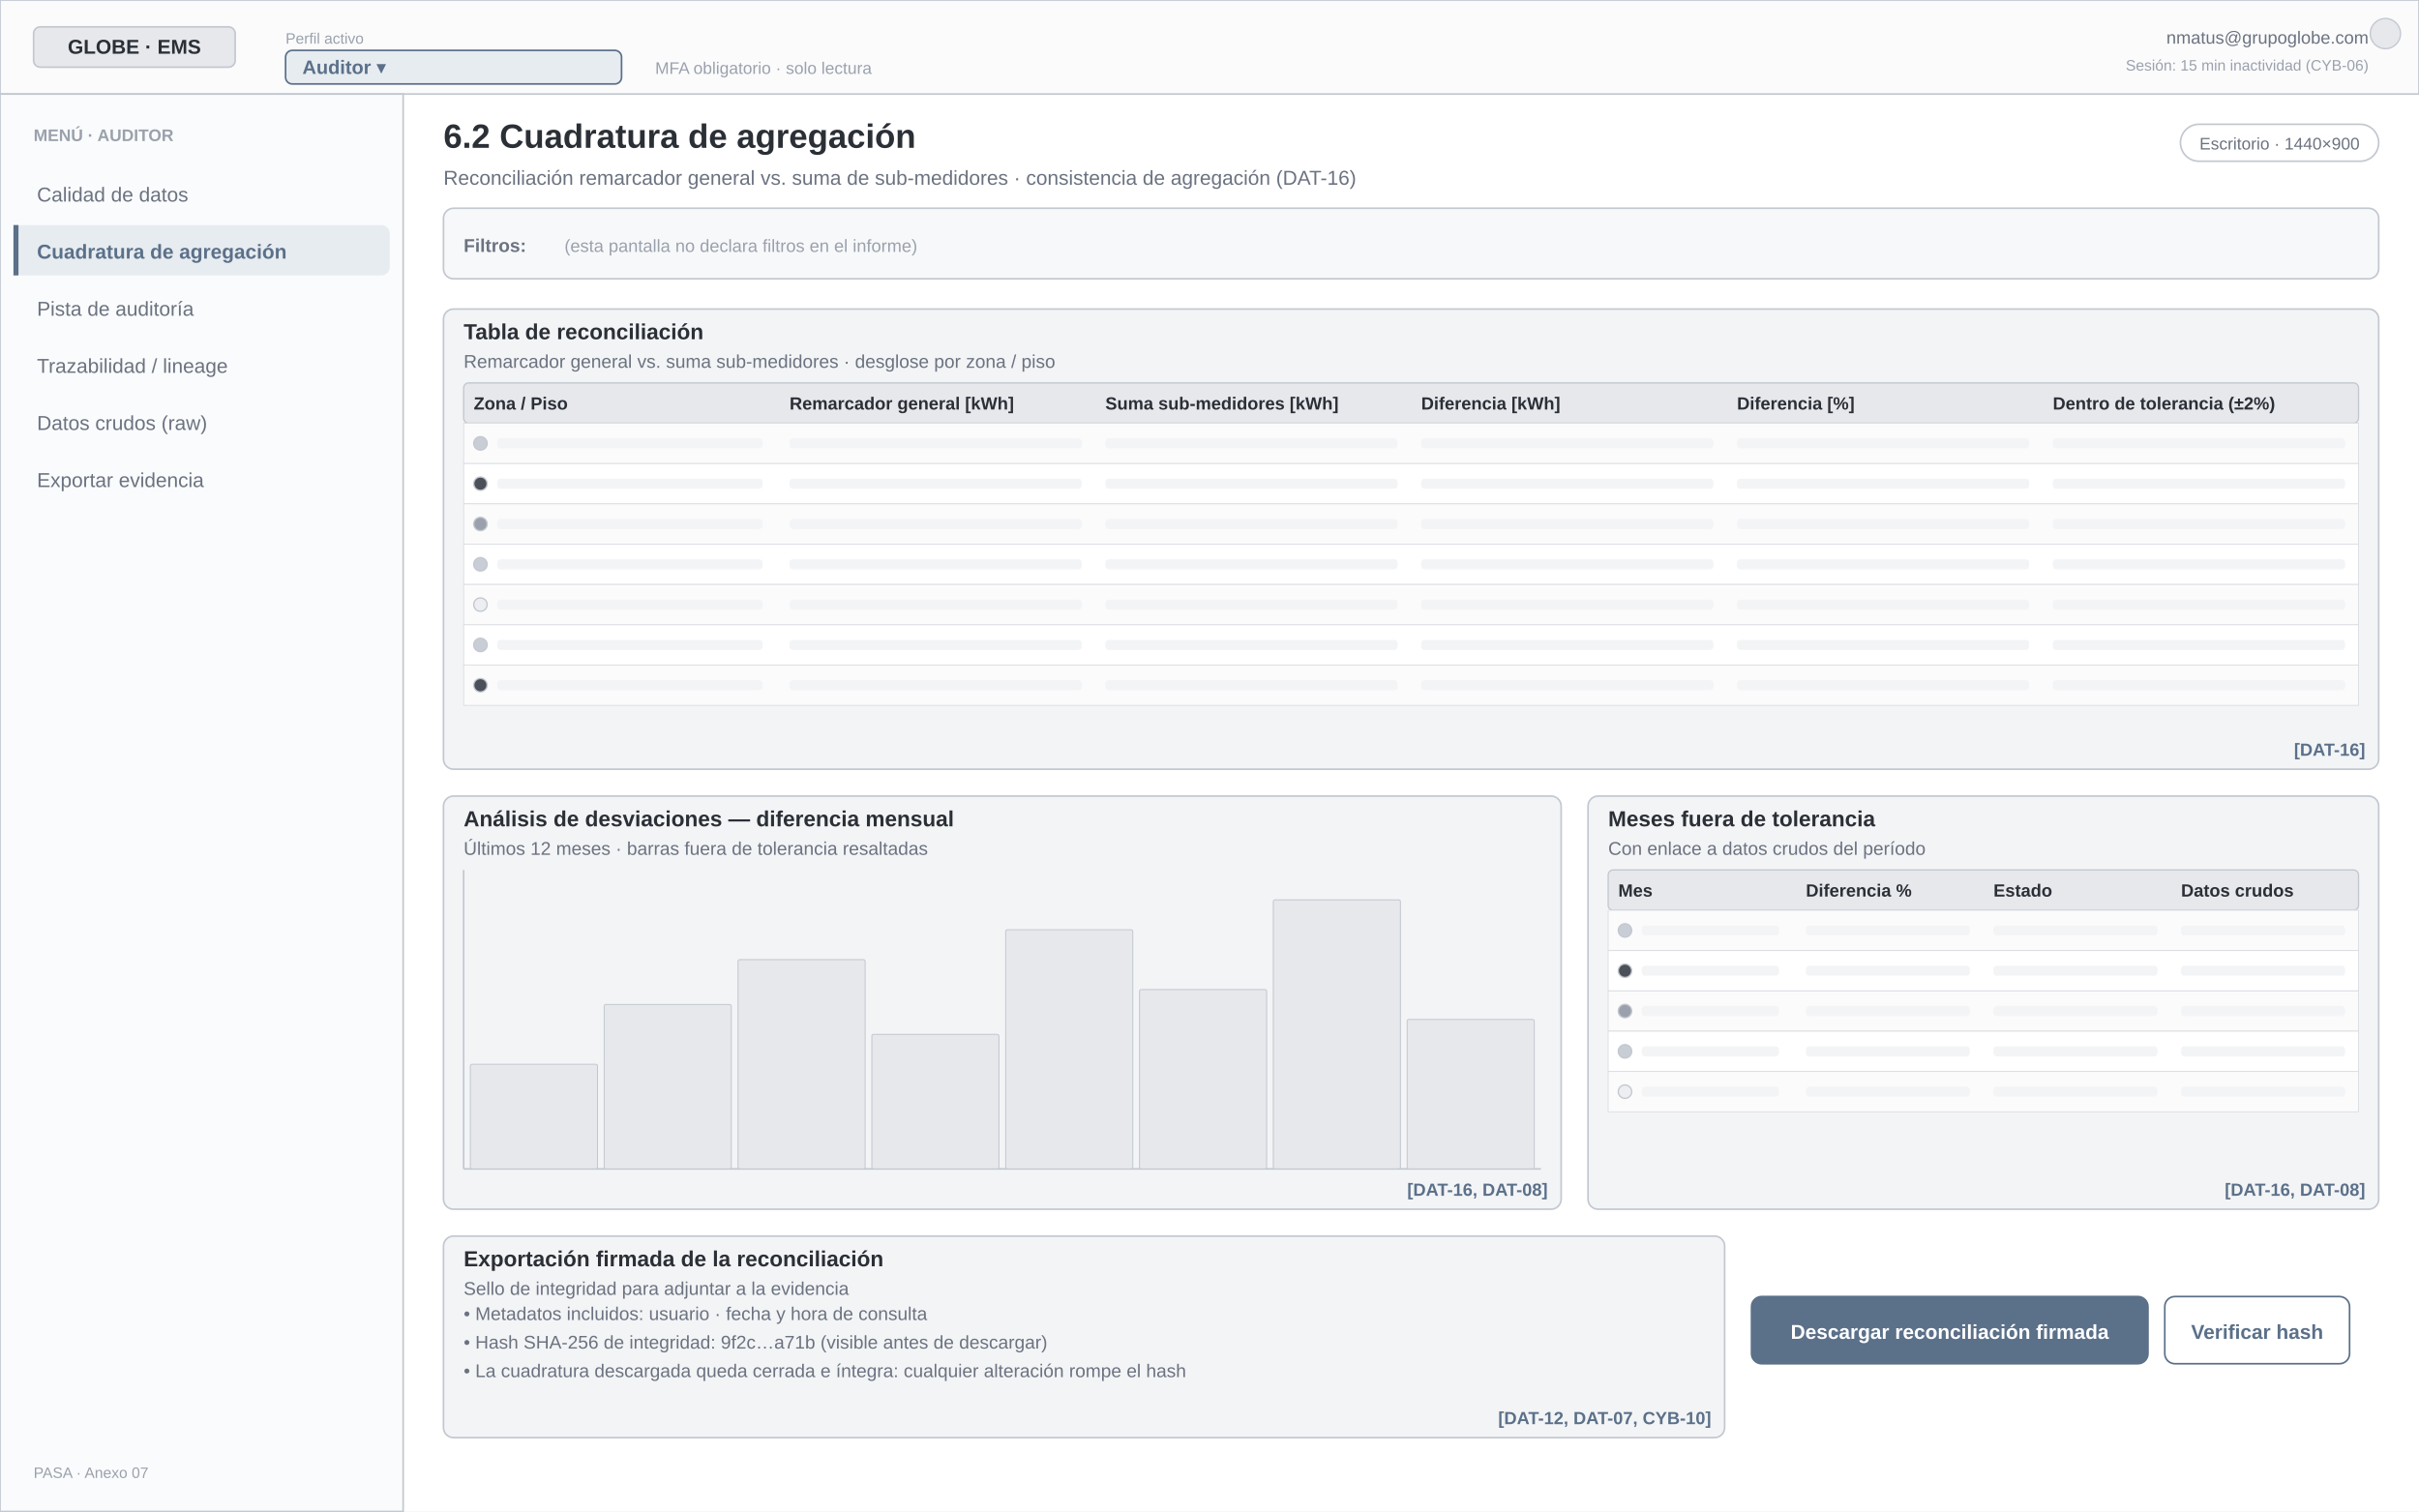
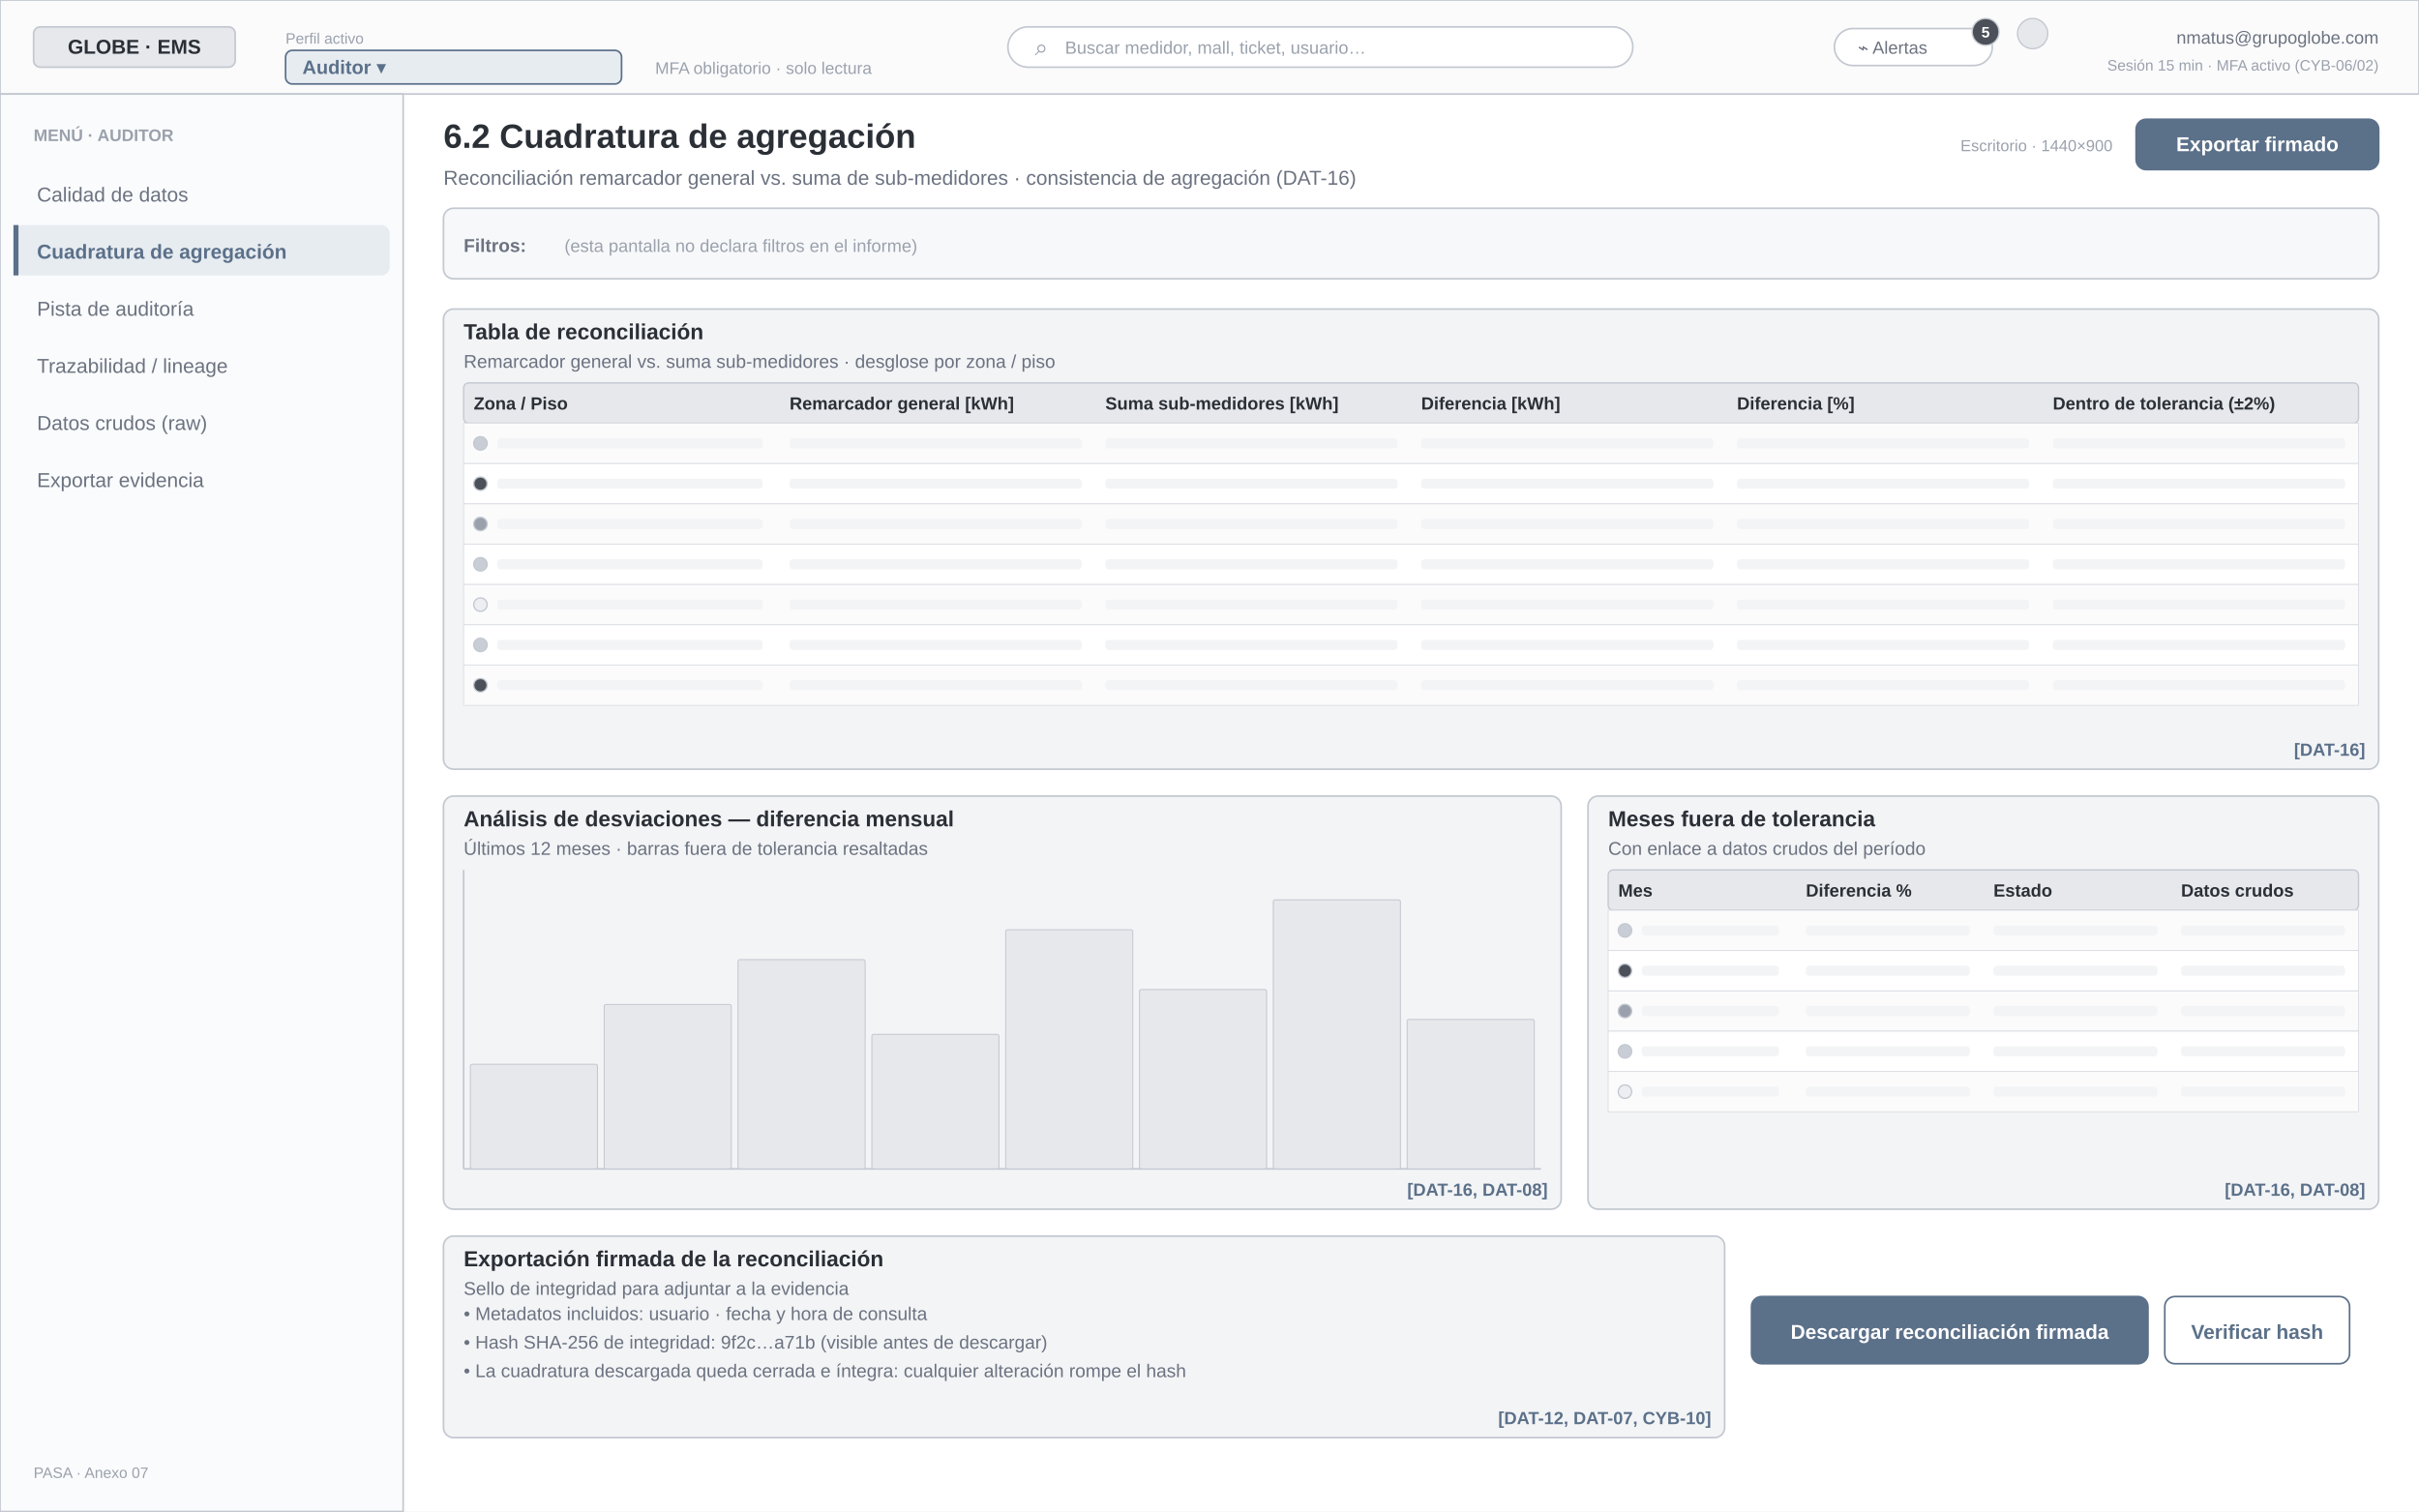
<svg xmlns="http://www.w3.org/2000/svg" viewBox="0 0 1440 900" width="1440" height="900" font-family="'Segoe UI', 'Helvetica Neue', Arial, sans-serif">
  <rect x="0" y="0" width="1440" height="900" rx="0" fill="#ffffff" stroke="none" stroke-width="1" />
  <rect x="0" y="0" width="1440" height="56" rx="0" fill="#fbfbfc" stroke="#c3c8d0" stroke-width="1" />
  <rect x="20" y="16" width="120" height="24" rx="4" fill="#e6e8ec" stroke="#c3c8d0" stroke-width="1" />
  <text x="80" y="32" font-family="'Segoe UI', 'Helvetica Neue', Arial, sans-serif" font-size="12" fill="#2b2f36" font-weight="700" text-anchor="middle">GLOBE · EMS</text>
  <text x="170" y="26" font-family="'Segoe UI', 'Helvetica Neue', Arial, sans-serif" font-size="9" fill="#9aa1ac" font-weight="normal" text-anchor="start">Perfil activo</text>
  <rect x="170" y="30" width="200" height="20" rx="4" fill="#e7ecf1" stroke="#5b7089" stroke-width="1" />
  <text x="180" y="44" font-family="'Segoe UI', 'Helvetica Neue', Arial, sans-serif" font-size="11.5" fill="#5b7089" font-weight="600" text-anchor="start">Auditor  ▾</text>
  <text x="390" y="44" font-family="'Segoe UI', 'Helvetica Neue', Arial, sans-serif" font-size="10" fill="#9aa1ac" font-weight="normal" text-anchor="start">MFA obligatorio · solo lectura</text>
-   <text x="1410" y="26" font-family="'Segoe UI', 'Helvetica Neue', Arial, sans-serif" font-size="10.5" fill="#6b7280" font-weight="normal" text-anchor="end">nmatus@grupoglobe.com</text>
-   <text x="1410" y="42" font-family="'Segoe UI', 'Helvetica Neue', Arial, sans-serif" font-size="9" fill="#9aa1ac" font-weight="normal" text-anchor="end">Sesión: 15 min inactividad (CYB-06)</text>
-   <circle cx="1420" cy="20" r="9" fill="#e6e8ec" stroke="#c3c8d0" stroke-width="0.8" />
+   <rect x="600" y="16" width="372" height="24" rx="12" fill="#ffffff" stroke="#c3c8d0" stroke-width="1" />
+   <text x="616" y="33" font-family="'Segoe UI', 'Helvetica Neue', Arial, sans-serif" font-size="14" fill="#9aa1ac" font-weight="normal" text-anchor="start">⌕</text>
+   <text x="634" y="32" font-family="'Segoe UI', 'Helvetica Neue', Arial, sans-serif" font-size="10.5" fill="#9aa1ac" font-weight="normal" text-anchor="start">Buscar medidor, mall, ticket, usuario…</text>
+   <rect x="1092" y="17" width="94" height="22" rx="11" fill="#ffffff" stroke="#c3c8d0" stroke-width="1" />
+   <text x="1106" y="32" font-family="'Segoe UI', 'Helvetica Neue', Arial, sans-serif" font-size="10.5" fill="#6b7280" font-weight="normal" text-anchor="start">⌁ Alertas</text>
+   <circle cx="1182" cy="19" r="8" fill="#4b5059" stroke="#c3c8d0" stroke-width="0.8" />
+   <text x="1182" y="22.3" font-family="'Segoe UI', 'Helvetica Neue', Arial, sans-serif" font-size="9" fill="#ffffff" font-weight="700" text-anchor="middle">5</text>
+   <circle cx="1210" cy="20" r="9" fill="#e6e8ec" stroke="#c3c8d0" stroke-width="0.8" />
+   <text x="1416" y="26" font-family="'Segoe UI', 'Helvetica Neue', Arial, sans-serif" font-size="10.5" fill="#6b7280" font-weight="normal" text-anchor="end">nmatus@grupoglobe.com</text>
+   <text x="1416" y="42" font-family="'Segoe UI', 'Helvetica Neue', Arial, sans-serif" font-size="9" fill="#9aa1ac" font-weight="normal" text-anchor="end">Sesión 15 min · MFA activo (CYB-06/02)</text>
  <rect x="0" y="56" width="240" height="844" rx="0" fill="#fafbfc" stroke="#c3c8d0" stroke-width="1" />
  <text x="20" y="84" font-family="'Segoe UI', 'Helvetica Neue', Arial, sans-serif" font-size="10" fill="#9aa1ac" font-weight="700" text-anchor="start">MENÚ · AUDITOR</text>
  <text x="22" y="120" font-family="'Segoe UI', 'Helvetica Neue', Arial, sans-serif" font-size="12" fill="#6b7280" font-weight="normal" text-anchor="start">Calidad de datos</text>
  <rect x="8" y="134" width="224" height="30" rx="5" fill="#e7ecf1" stroke="none" stroke-width="1" />
  <rect x="8" y="134" width="3" height="30" rx="0" fill="#5b7089" stroke="none" stroke-width="1" />
  <text x="22" y="154" font-family="'Segoe UI', 'Helvetica Neue', Arial, sans-serif" font-size="12" fill="#5b7089" font-weight="700" text-anchor="start">Cuadratura de agregación</text>
  <text x="22" y="188" font-family="'Segoe UI', 'Helvetica Neue', Arial, sans-serif" font-size="12" fill="#6b7280" font-weight="normal" text-anchor="start">Pista de auditoría</text>
  <text x="22" y="222" font-family="'Segoe UI', 'Helvetica Neue', Arial, sans-serif" font-size="12" fill="#6b7280" font-weight="normal" text-anchor="start">Trazabilidad / lineage</text>
  <text x="22" y="256" font-family="'Segoe UI', 'Helvetica Neue', Arial, sans-serif" font-size="12" fill="#6b7280" font-weight="normal" text-anchor="start">Datos crudos (raw)</text>
  <text x="22" y="290" font-family="'Segoe UI', 'Helvetica Neue', Arial, sans-serif" font-size="12" fill="#6b7280" font-weight="normal" text-anchor="start">Exportar evidencia</text>
  <text x="20" y="880" font-family="'Segoe UI', 'Helvetica Neue', Arial, sans-serif" font-size="9" fill="#9aa1ac" font-weight="normal" text-anchor="start">PASA · Anexo 07</text>
  <text x="264" y="88" font-family="'Segoe UI', 'Helvetica Neue', Arial, sans-serif" font-size="20" fill="#2b2f36" font-weight="700" text-anchor="start">6.2  Cuadratura de agregación</text>
-   <rect x="1298" y="74" width="118" height="22" rx="11" fill="#ffffff" stroke="#c3c8d0" stroke-width="1" />
-   <text x="1357" y="89" font-family="'Segoe UI', 'Helvetica Neue', Arial, sans-serif" font-size="10" fill="#6b7280" font-weight="normal" text-anchor="middle">Escritorio · 1440×900</text>
+   <rect x="1271.6" y="71" width="144.4" height="30" rx="6" fill="#5b7089" stroke="#5b7089" stroke-width="1" />
+   <text x="1343.8" y="90" font-family="'Segoe UI', 'Helvetica Neue', Arial, sans-serif" font-size="12" fill="#ffffff" font-weight="700" text-anchor="middle">Exportar firmado</text>
+   <text x="1257.6" y="90" font-family="'Segoe UI', 'Helvetica Neue', Arial, sans-serif" font-size="9.5" fill="#9aa1ac" font-weight="normal" text-anchor="end">Escritorio · 1440×900</text>
  <text x="264" y="110" font-family="'Segoe UI', 'Helvetica Neue', Arial, sans-serif" font-size="12" fill="#6b7280" font-weight="normal" text-anchor="start">Reconciliación remarcador general vs. suma de sub-medidores · consistencia de agregación (DAT-16)</text>
  <rect x="264" y="124" width="1152" height="42" rx="6" fill="#f7f8fa" stroke="#c3c8d0" stroke-width="1" />
  <text x="276" y="150" font-family="'Segoe UI', 'Helvetica Neue', Arial, sans-serif" font-size="11" fill="#6b7280" font-weight="700" text-anchor="start">Filtros:</text>
  <text x="336" y="150" font-family="'Segoe UI', 'Helvetica Neue', Arial, sans-serif" font-size="10.5" fill="#9aa1ac" font-weight="normal" text-anchor="start">(esta pantalla no declara filtros en el informe)</text>
  <rect x="264.0" y="184" width="1152.0" height="274" rx="6" fill="#f3f4f6" stroke="#c3c8d0" stroke-width="1" />
  <text x="276.0" y="202" font-family="'Segoe UI', 'Helvetica Neue', Arial, sans-serif" font-size="13" fill="#2b2f36" font-weight="700" text-anchor="start">Tabla de reconciliación</text>
  <text x="276.0" y="219" font-family="'Segoe UI', 'Helvetica Neue', Arial, sans-serif" font-size="11" fill="#6b7280" font-weight="normal" text-anchor="start">Remarcador general vs. suma sub-medidores · desglose por zona / piso</text>
  <rect x="276.0" y="228" width="1128.0" height="24" rx="3" fill="#e6e8ec" stroke="#c3c8d0" stroke-width="0.8" />
  <text x="282.0" y="243.84" font-family="'Segoe UI', 'Helvetica Neue', Arial, sans-serif" font-size="10.5" fill="#2b2f36" font-weight="700" text-anchor="start">Zona / Piso</text>
  <text x="470.0" y="243.84" font-family="'Segoe UI', 'Helvetica Neue', Arial, sans-serif" font-size="10.5" fill="#2b2f36" font-weight="700" text-anchor="start">Remarcador general [kWh]</text>
  <text x="658.0" y="243.84" font-family="'Segoe UI', 'Helvetica Neue', Arial, sans-serif" font-size="10.5" fill="#2b2f36" font-weight="700" text-anchor="start">Suma sub-medidores [kWh]</text>
  <text x="846.0" y="243.84" font-family="'Segoe UI', 'Helvetica Neue', Arial, sans-serif" font-size="10.5" fill="#2b2f36" font-weight="700" text-anchor="start">Diferencia [kWh]</text>
  <text x="1034.0" y="243.84" font-family="'Segoe UI', 'Helvetica Neue', Arial, sans-serif" font-size="10.5" fill="#2b2f36" font-weight="700" text-anchor="start">Diferencia [%]</text>
  <text x="1222.0" y="243.84" font-family="'Segoe UI', 'Helvetica Neue', Arial, sans-serif" font-size="10.5" fill="#2b2f36" font-weight="700" text-anchor="start">Dentro de tolerancia (±2%)</text>
  <rect x="276.0" y="252" width="1128.0" height="24" rx="0" fill="#fbfbfc" stroke="#d9dce1" stroke-width="0.5" />
  <circle cx="286.0" cy="264.0" r="4" fill="#c9ced6" stroke="#c3c8d0" stroke-width="0.8" />
  <rect x="296.0" y="261.0" width="158.0" height="6" rx="2" fill="#f3f4f6" stroke="none" stroke-width="1" />
  <rect x="470.0" y="261.0" width="174.0" height="6" rx="2" fill="#f3f4f6" stroke="none" stroke-width="1" />
  <rect x="658.0" y="261.0" width="174.0" height="6" rx="2" fill="#f3f4f6" stroke="none" stroke-width="1" />
  <rect x="846.0" y="261.0" width="174.0" height="6" rx="2" fill="#f3f4f6" stroke="none" stroke-width="1" />
  <rect x="1034.0" y="261.0" width="174.0" height="6" rx="2" fill="#f3f4f6" stroke="none" stroke-width="1" />
  <rect x="1222.0" y="261.0" width="174.0" height="6" rx="2" fill="#f3f4f6" stroke="none" stroke-width="1" />
  <rect x="276.0" y="276" width="1128.0" height="24" rx="0" fill="#ffffff" stroke="#d9dce1" stroke-width="0.5" />
  <circle cx="286.0" cy="288.0" r="4" fill="#4b5059" stroke="#c3c8d0" stroke-width="0.8" />
  <rect x="296.0" y="285.0" width="158.0" height="6" rx="2" fill="#f3f4f6" stroke="none" stroke-width="1" />
  <rect x="470.0" y="285.0" width="174.0" height="6" rx="2" fill="#f3f4f6" stroke="none" stroke-width="1" />
  <rect x="658.0" y="285.0" width="174.0" height="6" rx="2" fill="#f3f4f6" stroke="none" stroke-width="1" />
  <rect x="846.0" y="285.0" width="174.0" height="6" rx="2" fill="#f3f4f6" stroke="none" stroke-width="1" />
  <rect x="1034.0" y="285.0" width="174.0" height="6" rx="2" fill="#f3f4f6" stroke="none" stroke-width="1" />
  <rect x="1222.0" y="285.0" width="174.0" height="6" rx="2" fill="#f3f4f6" stroke="none" stroke-width="1" />
  <rect x="276.0" y="300" width="1128.0" height="24" rx="0" fill="#fbfbfc" stroke="#d9dce1" stroke-width="0.5" />
  <circle cx="286.0" cy="312.0" r="4" fill="#9aa1ac" stroke="#c3c8d0" stroke-width="0.8" />
  <rect x="296.0" y="309.0" width="158.0" height="6" rx="2" fill="#f3f4f6" stroke="none" stroke-width="1" />
  <rect x="470.0" y="309.0" width="174.0" height="6" rx="2" fill="#f3f4f6" stroke="none" stroke-width="1" />
  <rect x="658.0" y="309.0" width="174.0" height="6" rx="2" fill="#f3f4f6" stroke="none" stroke-width="1" />
  <rect x="846.0" y="309.0" width="174.0" height="6" rx="2" fill="#f3f4f6" stroke="none" stroke-width="1" />
  <rect x="1034.0" y="309.0" width="174.0" height="6" rx="2" fill="#f3f4f6" stroke="none" stroke-width="1" />
  <rect x="1222.0" y="309.0" width="174.0" height="6" rx="2" fill="#f3f4f6" stroke="none" stroke-width="1" />
  <rect x="276.0" y="324" width="1128.0" height="24" rx="0" fill="#ffffff" stroke="#d9dce1" stroke-width="0.5" />
  <circle cx="286.0" cy="336.0" r="4" fill="#c9ced6" stroke="#c3c8d0" stroke-width="0.8" />
  <rect x="296.0" y="333.0" width="158.0" height="6" rx="2" fill="#f3f4f6" stroke="none" stroke-width="1" />
  <rect x="470.0" y="333.0" width="174.0" height="6" rx="2" fill="#f3f4f6" stroke="none" stroke-width="1" />
  <rect x="658.0" y="333.0" width="174.0" height="6" rx="2" fill="#f3f4f6" stroke="none" stroke-width="1" />
  <rect x="846.0" y="333.0" width="174.0" height="6" rx="2" fill="#f3f4f6" stroke="none" stroke-width="1" />
  <rect x="1034.0" y="333.0" width="174.0" height="6" rx="2" fill="#f3f4f6" stroke="none" stroke-width="1" />
  <rect x="1222.0" y="333.0" width="174.0" height="6" rx="2" fill="#f3f4f6" stroke="none" stroke-width="1" />
  <rect x="276.0" y="348" width="1128.0" height="24" rx="0" fill="#fbfbfc" stroke="#d9dce1" stroke-width="0.5" />
  <circle cx="286.0" cy="360.0" r="4" fill="#eceef1" stroke="#c3c8d0" stroke-width="0.8" />
  <rect x="296.0" y="357.0" width="158.0" height="6" rx="2" fill="#f3f4f6" stroke="none" stroke-width="1" />
  <rect x="470.0" y="357.0" width="174.0" height="6" rx="2" fill="#f3f4f6" stroke="none" stroke-width="1" />
  <rect x="658.0" y="357.0" width="174.0" height="6" rx="2" fill="#f3f4f6" stroke="none" stroke-width="1" />
  <rect x="846.0" y="357.0" width="174.0" height="6" rx="2" fill="#f3f4f6" stroke="none" stroke-width="1" />
  <rect x="1034.0" y="357.0" width="174.0" height="6" rx="2" fill="#f3f4f6" stroke="none" stroke-width="1" />
  <rect x="1222.0" y="357.0" width="174.0" height="6" rx="2" fill="#f3f4f6" stroke="none" stroke-width="1" />
  <rect x="276.0" y="372" width="1128.0" height="24" rx="0" fill="#ffffff" stroke="#d9dce1" stroke-width="0.5" />
  <circle cx="286.0" cy="384.0" r="4" fill="#c9ced6" stroke="#c3c8d0" stroke-width="0.8" />
  <rect x="296.0" y="381.0" width="158.0" height="6" rx="2" fill="#f3f4f6" stroke="none" stroke-width="1" />
  <rect x="470.0" y="381.0" width="174.0" height="6" rx="2" fill="#f3f4f6" stroke="none" stroke-width="1" />
  <rect x="658.0" y="381.0" width="174.0" height="6" rx="2" fill="#f3f4f6" stroke="none" stroke-width="1" />
  <rect x="846.0" y="381.0" width="174.0" height="6" rx="2" fill="#f3f4f6" stroke="none" stroke-width="1" />
  <rect x="1034.0" y="381.0" width="174.0" height="6" rx="2" fill="#f3f4f6" stroke="none" stroke-width="1" />
  <rect x="1222.0" y="381.0" width="174.0" height="6" rx="2" fill="#f3f4f6" stroke="none" stroke-width="1" />
  <rect x="276.0" y="396" width="1128.0" height="24" rx="0" fill="#fbfbfc" stroke="#d9dce1" stroke-width="0.5" />
  <circle cx="286.0" cy="408.0" r="4" fill="#4b5059" stroke="#c3c8d0" stroke-width="0.8" />
  <rect x="296.0" y="405.0" width="158.0" height="6" rx="2" fill="#f3f4f6" stroke="none" stroke-width="1" />
  <rect x="470.0" y="405.0" width="174.0" height="6" rx="2" fill="#f3f4f6" stroke="none" stroke-width="1" />
  <rect x="658.0" y="405.0" width="174.0" height="6" rx="2" fill="#f3f4f6" stroke="none" stroke-width="1" />
  <rect x="846.0" y="405.0" width="174.0" height="6" rx="2" fill="#f3f4f6" stroke="none" stroke-width="1" />
  <rect x="1034.0" y="405.0" width="174.0" height="6" rx="2" fill="#f3f4f6" stroke="none" stroke-width="1" />
  <rect x="1222.0" y="405.0" width="174.0" height="6" rx="2" fill="#f3f4f6" stroke="none" stroke-width="1" />
  <text x="1408.0" y="450" font-family="'Segoe UI', 'Helvetica Neue', Arial, sans-serif" font-size="10.5" fill="#5b7089" font-weight="600" text-anchor="end">[DAT-16]</text>
  <rect x="264.0" y="474" width="665.333" height="246" rx="6" fill="#f3f4f6" stroke="#c3c8d0" stroke-width="1" />
  <text x="276.0" y="492" font-family="'Segoe UI', 'Helvetica Neue', Arial, sans-serif" font-size="13" fill="#2b2f36" font-weight="700" text-anchor="start">Análisis de desviaciones — diferencia mensual</text>
  <text x="276.0" y="509" font-family="'Segoe UI', 'Helvetica Neue', Arial, sans-serif" font-size="11" fill="#6b7280" font-weight="normal" text-anchor="start">Últimos 12 meses · barras fuera de tolerancia resaltadas</text>
  <line x1="276.0" y1="696" x2="917.333" y2="696" stroke="#c3c8d0" stroke-width="1" />
  <line x1="276.0" y1="518" x2="276.0" y2="696" stroke="#c3c8d0" stroke-width="1" />
  <rect x="280.0" y="633.7" width="75.667" height="62.3" rx="1" fill="#e6e8ec" stroke="#c3c8d0" stroke-width="0.6" />
  <rect x="359.667" y="598.1" width="75.667" height="97.9" rx="1" fill="#e6e8ec" stroke="#c3c8d0" stroke-width="0.6" />
  <rect x="439.333" y="571.4" width="75.667" height="124.6" rx="1" fill="#e6e8ec" stroke="#c3c8d0" stroke-width="0.6" />
  <rect x="519.0" y="615.9" width="75.667" height="80.1" rx="1" fill="#e6e8ec" stroke="#c3c8d0" stroke-width="0.6" />
  <rect x="598.667" y="553.6" width="75.667" height="142.4" rx="1" fill="#e6e8ec" stroke="#c3c8d0" stroke-width="0.6" />
  <rect x="678.333" y="589.2" width="75.667" height="106.8" rx="1" fill="#e6e8ec" stroke="#c3c8d0" stroke-width="0.6" />
  <rect x="758.0" y="535.8" width="75.667" height="160.2" rx="1" fill="#e6e8ec" stroke="#c3c8d0" stroke-width="0.6" />
  <rect x="837.667" y="607.0" width="75.667" height="89.0" rx="1" fill="#e6e8ec" stroke="#c3c8d0" stroke-width="0.6" />
  <text x="921.333" y="712" font-family="'Segoe UI', 'Helvetica Neue', Arial, sans-serif" font-size="10.5" fill="#5b7089" font-weight="600" text-anchor="end">[DAT-16, DAT-08]</text>
  <rect x="945.333" y="474" width="470.667" height="246" rx="6" fill="#f3f4f6" stroke="#c3c8d0" stroke-width="1" />
  <text x="957.333" y="492" font-family="'Segoe UI', 'Helvetica Neue', Arial, sans-serif" font-size="13" fill="#2b2f36" font-weight="700" text-anchor="start">Meses fuera de tolerancia</text>
  <text x="957.333" y="509" font-family="'Segoe UI', 'Helvetica Neue', Arial, sans-serif" font-size="11" fill="#6b7280" font-weight="normal" text-anchor="start">Con enlace a datos crudos del período</text>
  <rect x="957.333" y="518" width="446.667" height="24" rx="3" fill="#e6e8ec" stroke="#c3c8d0" stroke-width="0.8" />
  <text x="963.333" y="533.84" font-family="'Segoe UI', 'Helvetica Neue', Arial, sans-serif" font-size="10.5" fill="#2b2f36" font-weight="700" text-anchor="start">Mes</text>
  <text x="1075.0" y="533.84" font-family="'Segoe UI', 'Helvetica Neue', Arial, sans-serif" font-size="10.5" fill="#2b2f36" font-weight="700" text-anchor="start">Diferencia %</text>
  <text x="1186.667" y="533.84" font-family="'Segoe UI', 'Helvetica Neue', Arial, sans-serif" font-size="10.5" fill="#2b2f36" font-weight="700" text-anchor="start">Estado</text>
  <text x="1298.333" y="533.84" font-family="'Segoe UI', 'Helvetica Neue', Arial, sans-serif" font-size="10.5" fill="#2b2f36" font-weight="700" text-anchor="start">Datos crudos</text>
  <rect x="957.333" y="542" width="446.667" height="24" rx="0" fill="#fbfbfc" stroke="#d9dce1" stroke-width="0.5" />
  <circle cx="967.333" cy="554.0" r="4" fill="#c9ced6" stroke="#c3c8d0" stroke-width="0.8" />
  <rect x="977.333" y="551.0" width="81.667" height="6" rx="2" fill="#f3f4f6" stroke="none" stroke-width="1" />
  <rect x="1075.0" y="551.0" width="97.667" height="6" rx="2" fill="#f3f4f6" stroke="none" stroke-width="1" />
  <rect x="1186.667" y="551.0" width="97.667" height="6" rx="2" fill="#f3f4f6" stroke="none" stroke-width="1" />
  <rect x="1298.333" y="551.0" width="97.667" height="6" rx="2" fill="#f3f4f6" stroke="none" stroke-width="1" />
  <rect x="957.333" y="566" width="446.667" height="24" rx="0" fill="#ffffff" stroke="#d9dce1" stroke-width="0.5" />
  <circle cx="967.333" cy="578.0" r="4" fill="#4b5059" stroke="#c3c8d0" stroke-width="0.8" />
  <rect x="977.333" y="575.0" width="81.667" height="6" rx="2" fill="#f3f4f6" stroke="none" stroke-width="1" />
  <rect x="1075.0" y="575.0" width="97.667" height="6" rx="2" fill="#f3f4f6" stroke="none" stroke-width="1" />
  <rect x="1186.667" y="575.0" width="97.667" height="6" rx="2" fill="#f3f4f6" stroke="none" stroke-width="1" />
  <rect x="1298.333" y="575.0" width="97.667" height="6" rx="2" fill="#f3f4f6" stroke="none" stroke-width="1" />
  <rect x="957.333" y="590" width="446.667" height="24" rx="0" fill="#fbfbfc" stroke="#d9dce1" stroke-width="0.5" />
  <circle cx="967.333" cy="602.0" r="4" fill="#9aa1ac" stroke="#c3c8d0" stroke-width="0.8" />
  <rect x="977.333" y="599.0" width="81.667" height="6" rx="2" fill="#f3f4f6" stroke="none" stroke-width="1" />
  <rect x="1075.0" y="599.0" width="97.667" height="6" rx="2" fill="#f3f4f6" stroke="none" stroke-width="1" />
  <rect x="1186.667" y="599.0" width="97.667" height="6" rx="2" fill="#f3f4f6" stroke="none" stroke-width="1" />
  <rect x="1298.333" y="599.0" width="97.667" height="6" rx="2" fill="#f3f4f6" stroke="none" stroke-width="1" />
  <rect x="957.333" y="614" width="446.667" height="24" rx="0" fill="#ffffff" stroke="#d9dce1" stroke-width="0.5" />
  <circle cx="967.333" cy="626.0" r="4" fill="#c9ced6" stroke="#c3c8d0" stroke-width="0.8" />
  <rect x="977.333" y="623.0" width="81.667" height="6" rx="2" fill="#f3f4f6" stroke="none" stroke-width="1" />
  <rect x="1075.0" y="623.0" width="97.667" height="6" rx="2" fill="#f3f4f6" stroke="none" stroke-width="1" />
  <rect x="1186.667" y="623.0" width="97.667" height="6" rx="2" fill="#f3f4f6" stroke="none" stroke-width="1" />
  <rect x="1298.333" y="623.0" width="97.667" height="6" rx="2" fill="#f3f4f6" stroke="none" stroke-width="1" />
  <rect x="957.333" y="638" width="446.667" height="24" rx="0" fill="#fbfbfc" stroke="#d9dce1" stroke-width="0.5" />
  <circle cx="967.333" cy="650.0" r="4" fill="#eceef1" stroke="#c3c8d0" stroke-width="0.8" />
  <rect x="977.333" y="647.0" width="81.667" height="6" rx="2" fill="#f3f4f6" stroke="none" stroke-width="1" />
  <rect x="1075.0" y="647.0" width="97.667" height="6" rx="2" fill="#f3f4f6" stroke="none" stroke-width="1" />
  <rect x="1186.667" y="647.0" width="97.667" height="6" rx="2" fill="#f3f4f6" stroke="none" stroke-width="1" />
  <rect x="1298.333" y="647.0" width="97.667" height="6" rx="2" fill="#f3f4f6" stroke="none" stroke-width="1" />
  <text x="1408.0" y="712" font-family="'Segoe UI', 'Helvetica Neue', Arial, sans-serif" font-size="10.5" fill="#5b7089" font-weight="600" text-anchor="end">[DAT-16, DAT-08]</text>
  <rect x="264.0" y="736" width="762.667" height="120" rx="6" fill="#f3f4f6" stroke="#c3c8d0" stroke-width="1" />
  <text x="276.0" y="754" font-family="'Segoe UI', 'Helvetica Neue', Arial, sans-serif" font-size="13" fill="#2b2f36" font-weight="700" text-anchor="start">Exportación firmada de la reconciliación</text>
  <text x="276.0" y="771" font-family="'Segoe UI', 'Helvetica Neue', Arial, sans-serif" font-size="11" fill="#6b7280" font-weight="normal" text-anchor="start">Sello de integridad para adjuntar a la evidencia</text>
  <text x="276.0" y="786" font-family="'Segoe UI', 'Helvetica Neue', Arial, sans-serif" font-size="11" fill="#6b7280" font-weight="normal" text-anchor="start">• Metadatos incluidos: usuario · fecha y hora de consulta</text>
  <text x="276.0" y="803" font-family="'Segoe UI', 'Helvetica Neue', Arial, sans-serif" font-size="11" fill="#6b7280" font-weight="normal" text-anchor="start">• Hash SHA-256 de integridad: 9f2c…a71b (visible antes de descargar)</text>
  <text x="276.0" y="820" font-family="'Segoe UI', 'Helvetica Neue', Arial, sans-serif" font-size="11" fill="#6b7280" font-weight="normal" text-anchor="start">• La cuadratura descargada queda cerrada e íntegra: cualquier alteración rompe el hash</text>
  <text x="1018.667" y="848" font-family="'Segoe UI', 'Helvetica Neue', Arial, sans-serif" font-size="10.5" fill="#5b7089" font-weight="600" text-anchor="end">[DAT-12, DAT-07, CYB-10]</text>
  <rect x="1042.667" y="772" width="236" height="40" rx="6" fill="#5b7089" stroke="#5b7089" stroke-width="1" />
  <text x="1160.667" y="797.2" font-family="'Segoe UI', 'Helvetica Neue', Arial, sans-serif" font-size="12" fill="#ffffff" font-weight="600" text-anchor="middle">Descargar reconciliación firmada</text>
  <rect x="1288.667" y="772" width="110" height="40" rx="6" fill="#ffffff" stroke="#5b7089" stroke-width="1" />
  <text x="1343.667" y="797.2" font-family="'Segoe UI', 'Helvetica Neue', Arial, sans-serif" font-size="12" fill="#5b7089" font-weight="600" text-anchor="middle">Verificar hash</text>
</svg>
